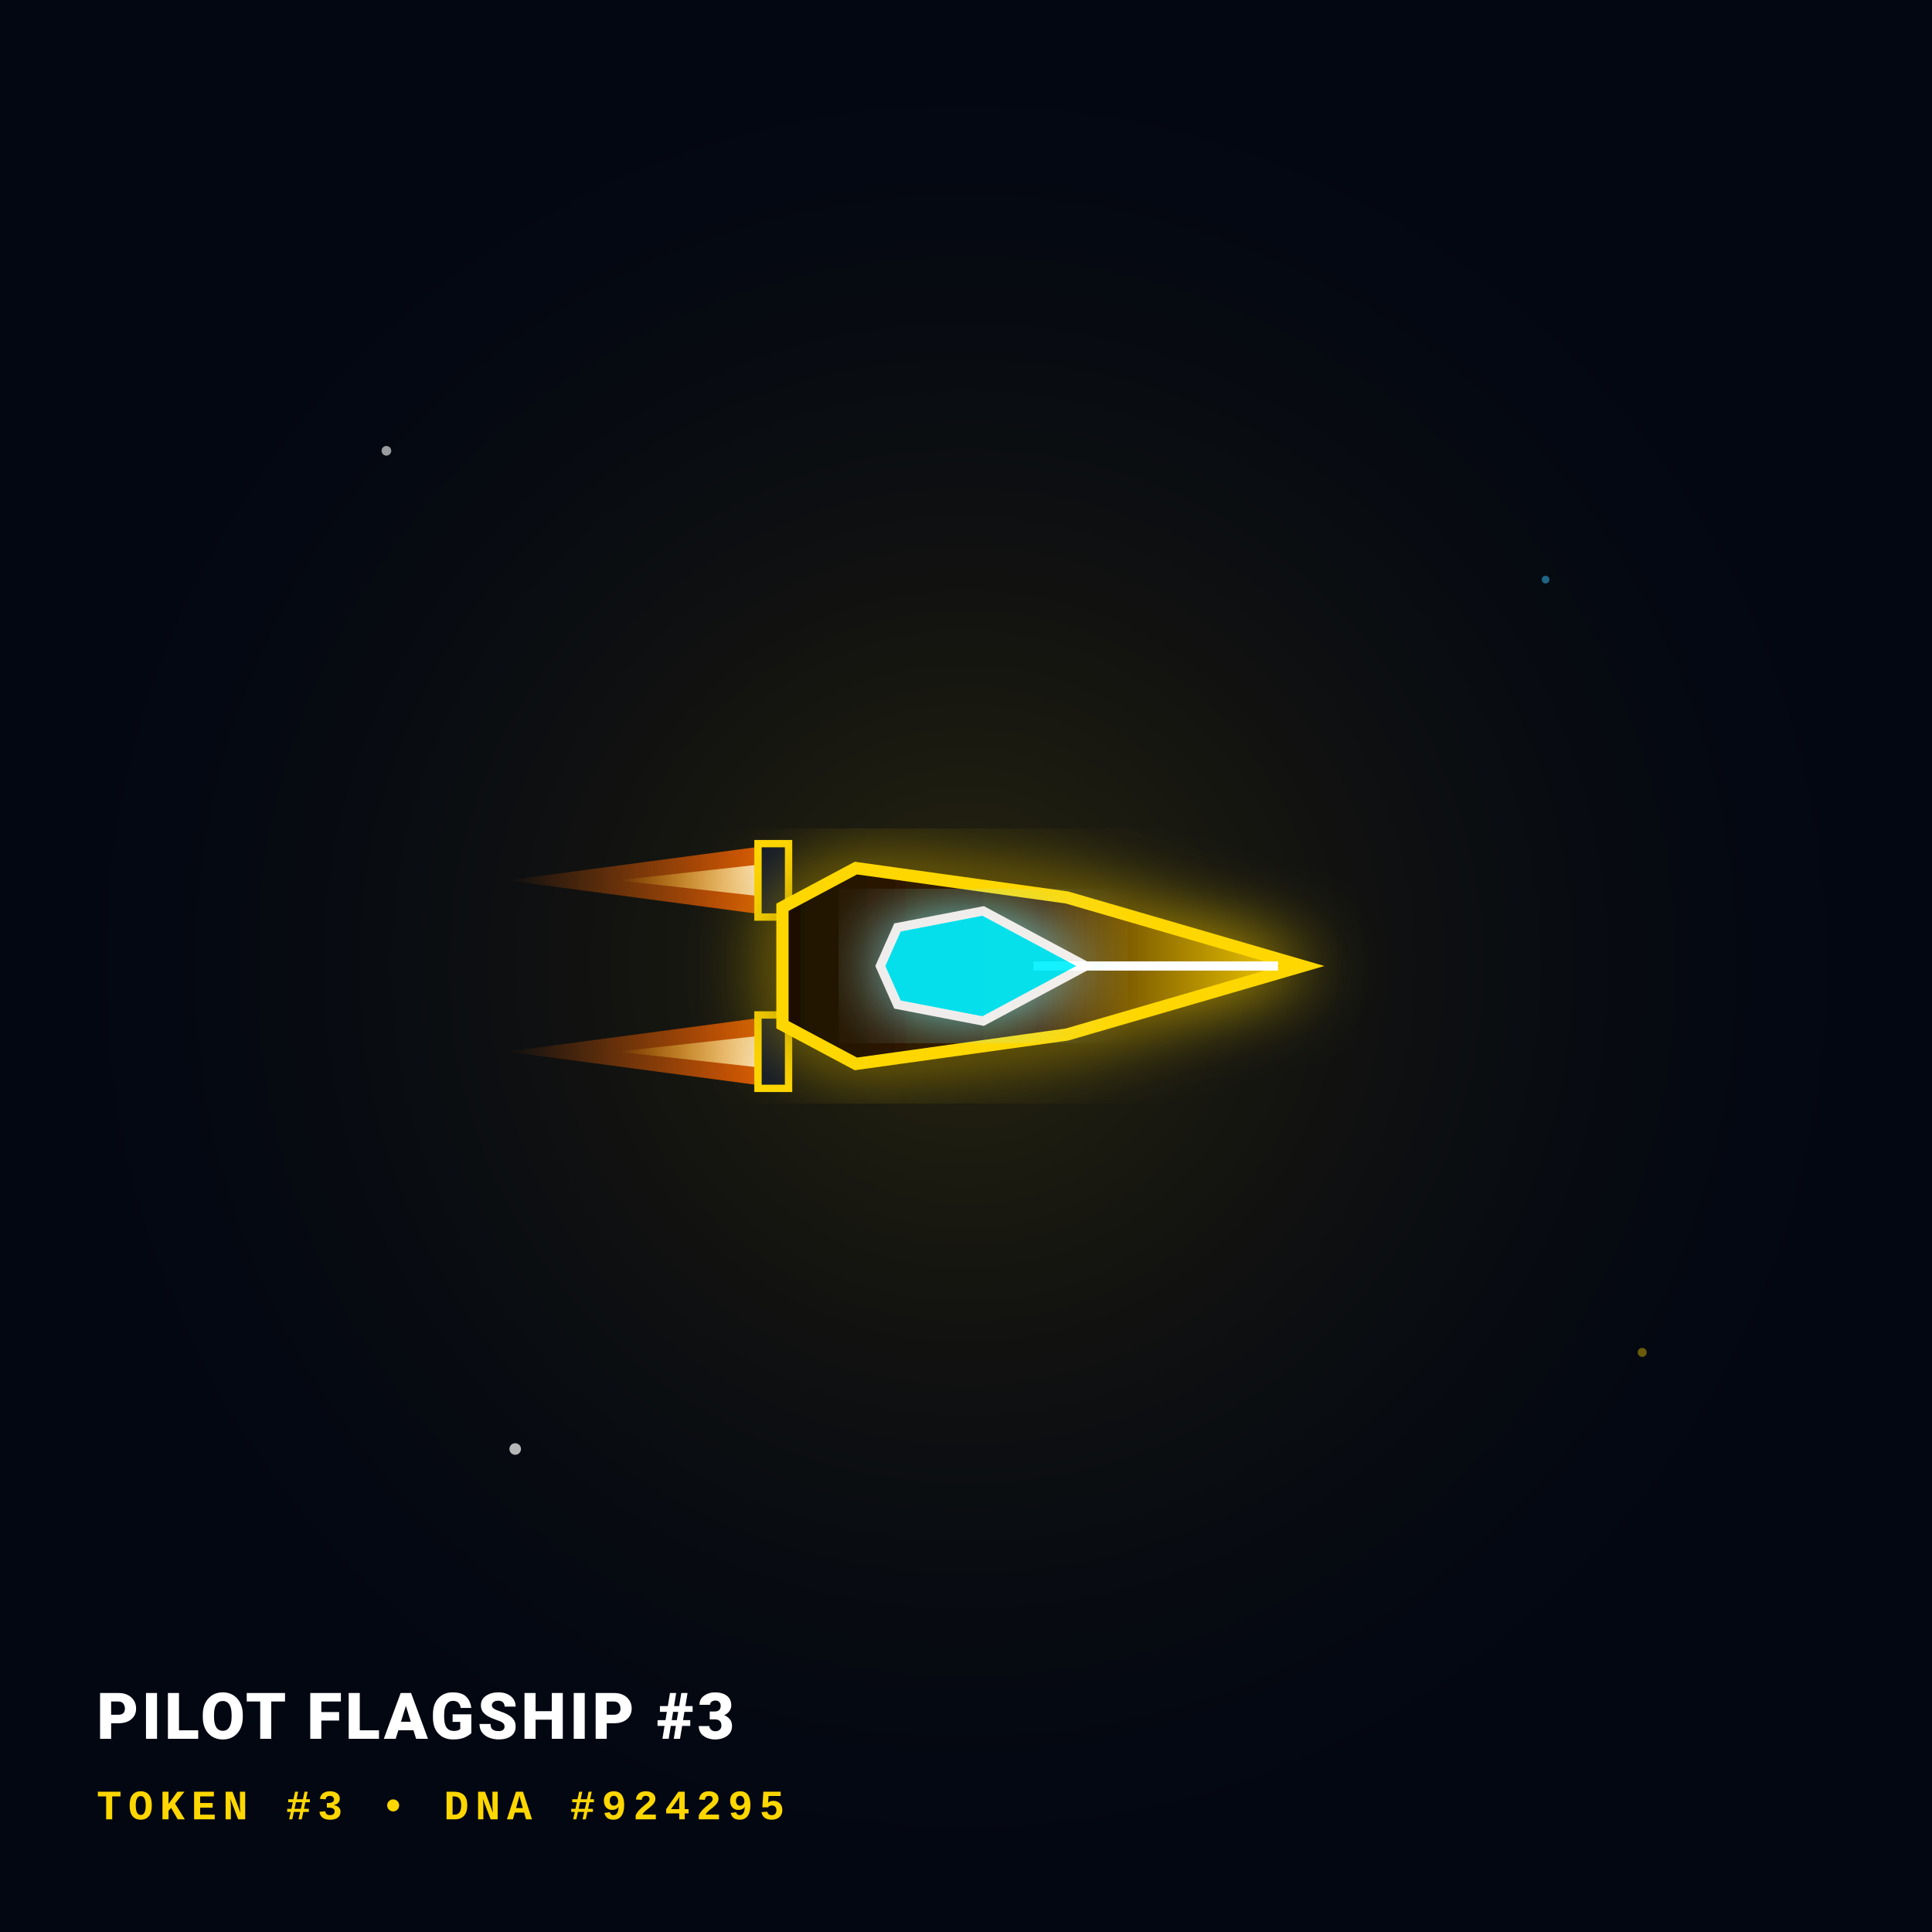
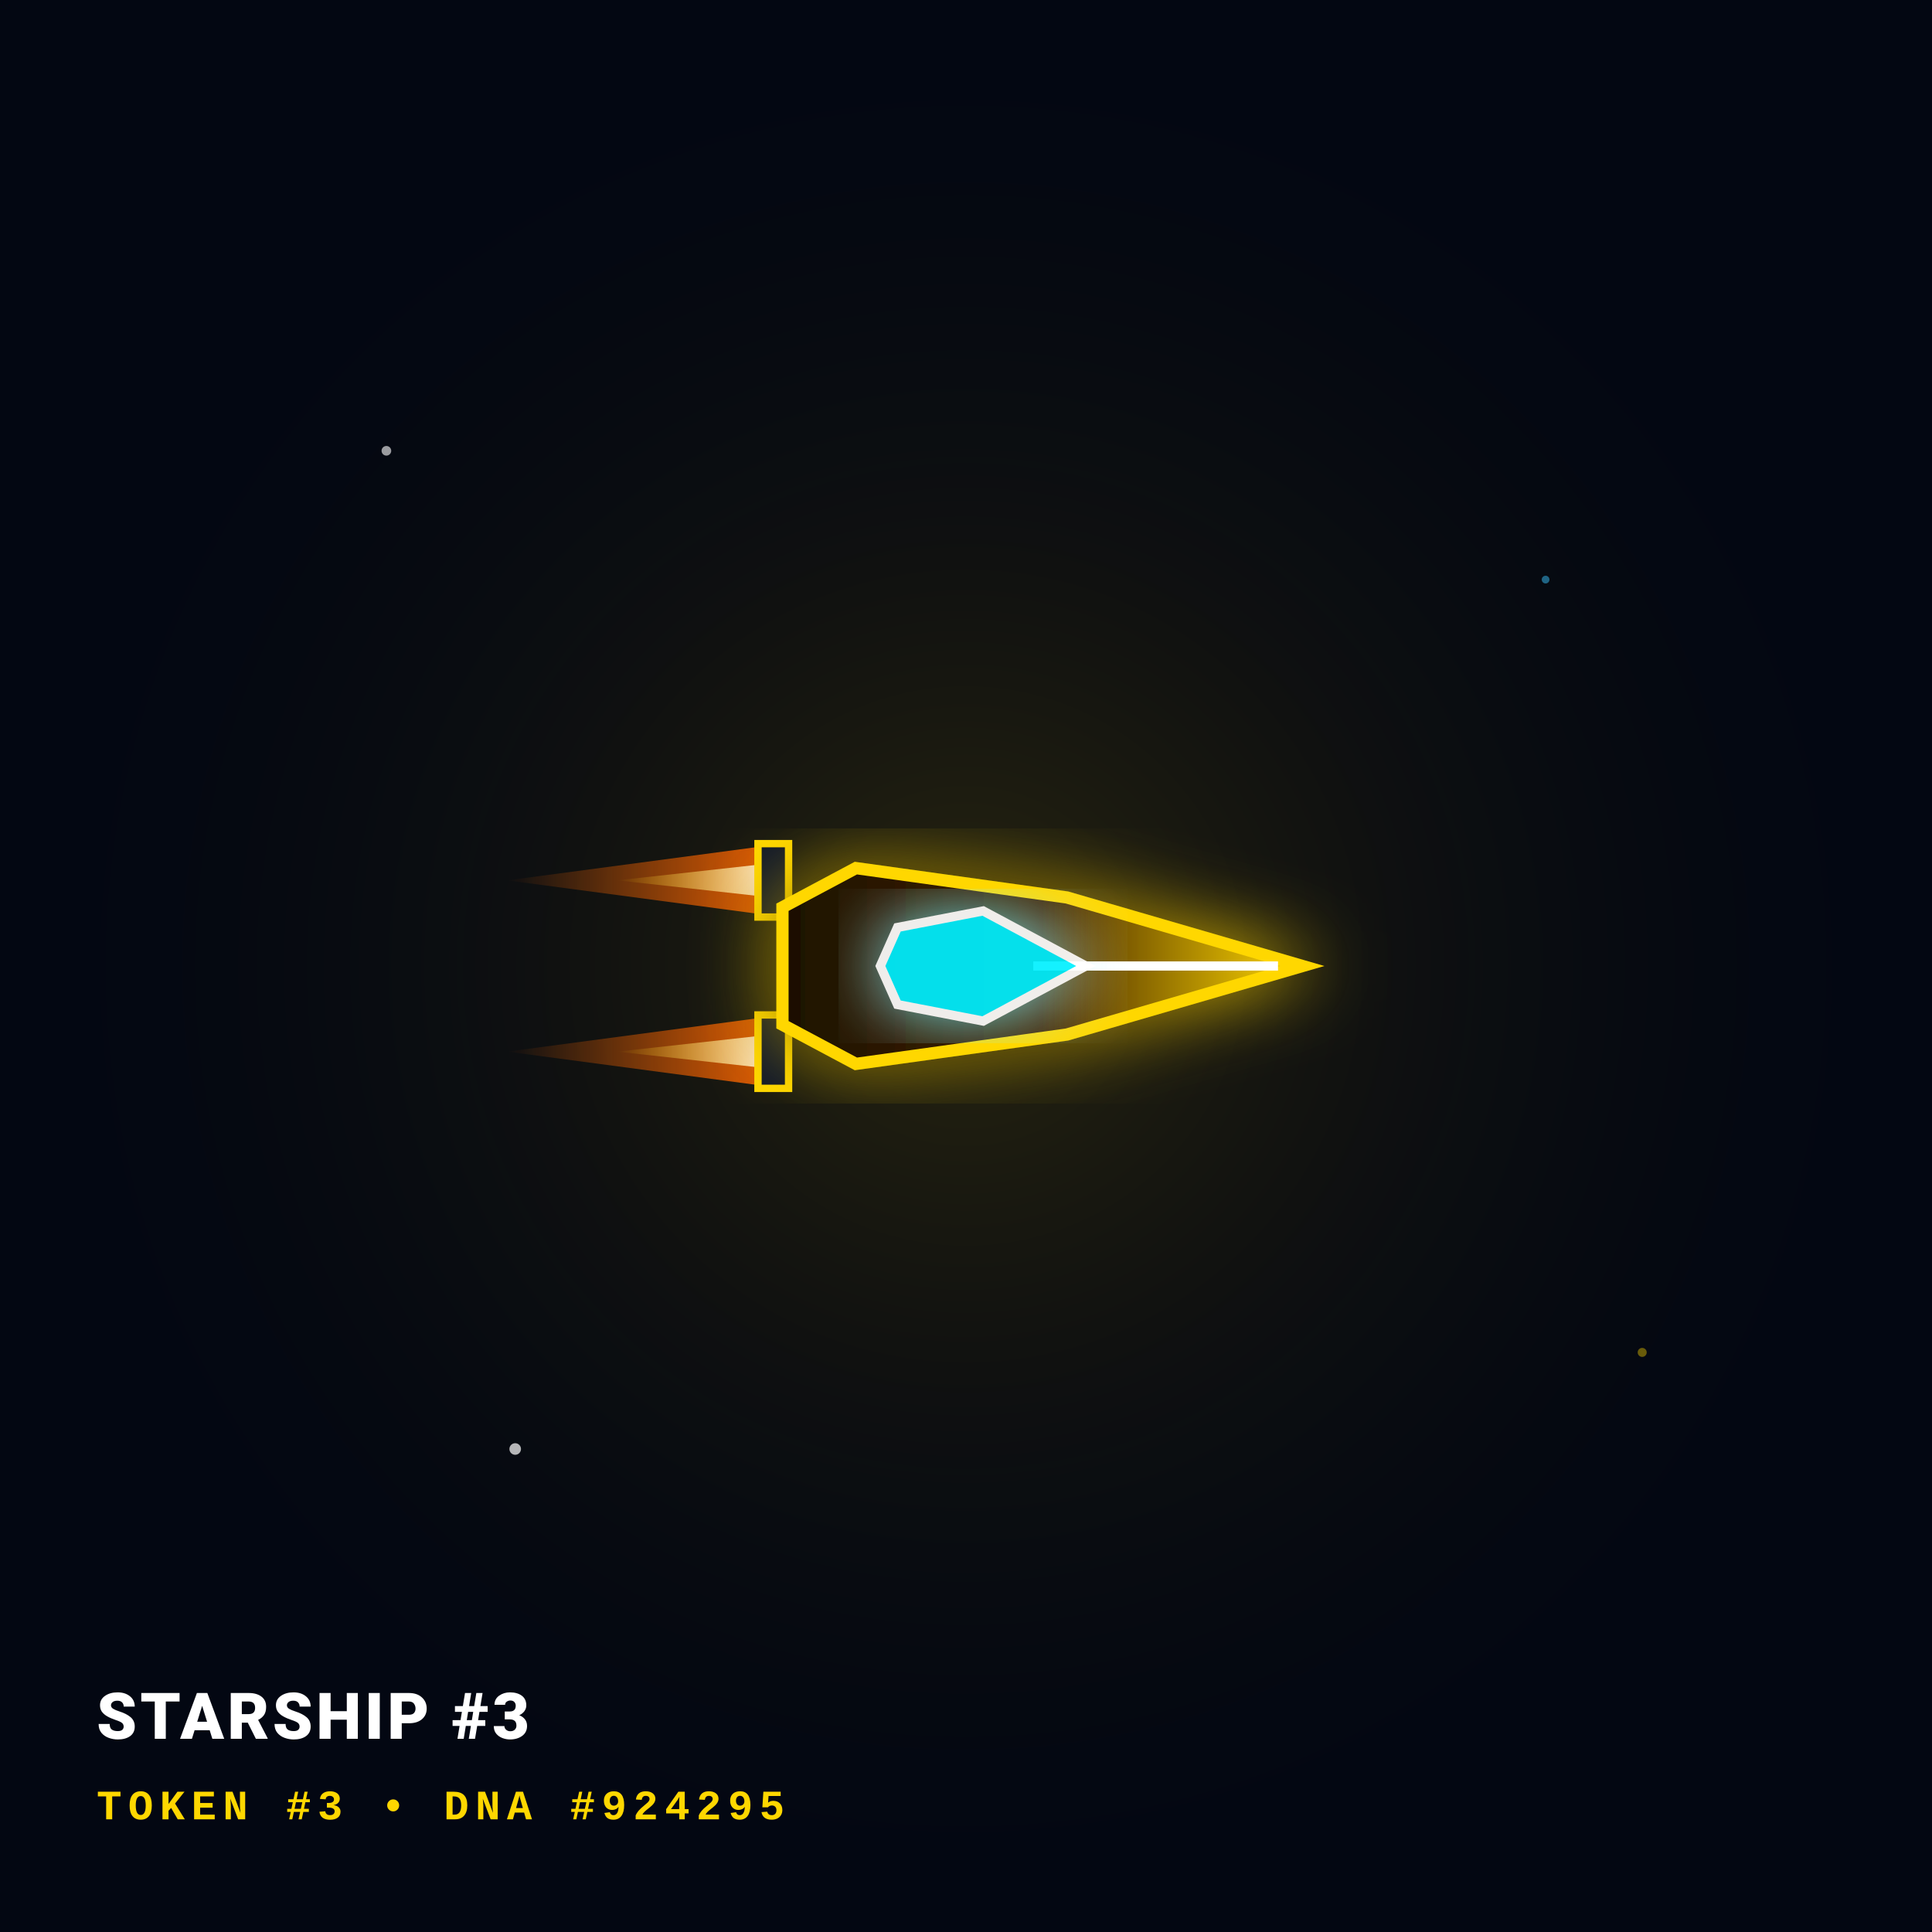
<svg xmlns="http://www.w3.org/2000/svg" viewBox="0 0 600 600" width="600" height="600">
  <defs>
    <radialGradient id="spaceGlow" cx="50%" cy="50%" r="50%">
      <stop offset="0%" stop-color="#ffd700" stop-opacity="0.15" />
      <stop offset="100%" stop-color="#02040a" stop-opacity="0" />
    </radialGradient>
    <linearGradient id="hullGrad" x1="0%" y1="0%" x2="100%" y2="0%">
      <stop offset="0%" stop-color="#1c1003" />
      <stop offset="50%" stop-color="#422405" />
      <stop offset="100%" stop-color="#ffd700" />
    </linearGradient>
    <linearGradient id="wingGrad" x1="0%" y1="0%" x2="100%" y2="0%">
      <stop offset="0%" stop-color="#422405" />
      <stop offset="100%" stop-color="#ffd700" />
    </linearGradient>
    <linearGradient id="flameGrad" x1="100%" y1="0%" x2="0%" y2="0%">
      <stop offset="0%" stop-color="#ff6600" stop-opacity="0.9" />
      <stop offset="100%" stop-color="#ff6600" stop-opacity="0" />
    </linearGradient>
    <linearGradient id="coreFlameGrad" x1="100%" y1="0%" x2="0%" y2="0%">
      <stop offset="0%" stop-color="#ffffff" stop-opacity="1" />
      <stop offset="100%" stop-color="#ffd700" stop-opacity="0" />
    </linearGradient>
    <filter id="neonGlow" x="-20%" y="-20%" width="140%" height="140%">
      <feGaussianBlur stdDeviation="6" result="blur" />
      <feMerge>
        <feMergeNode in="blur" />
        <feMergeNode in="SourceGraphic" />
      </feMerge>
    </filter>
  </defs>
  <rect width="100%" height="100%" fill="#030712" />
  <rect width="100%" height="100%" fill="url(#spaceGlow)" />
  <circle cx="120" cy="140" r="1.5" fill="#ffffff" opacity="0.6" />
  <circle cx="480" cy="180" r="1.2" fill="#38bdf8" opacity="0.5" />
  <circle cx="160" cy="450" r="1.8" fill="#ffffff" opacity="0.7" />
  <circle cx="510" cy="420" r="1.4" fill="#ffd700" opacity="0.4" />
  <g transform="translate(300, 300) scale(1.9)">
    <polygon points="-30,-20 -75,-14 -30,-8" fill="url(#flameGrad)" />
    <polygon points="-30,-17 -57,-14 -30,-11" fill="url(#coreFlameGrad)" />
    <rect x="-34" y="-20" width="5" height="12" fill="#0f172a" stroke="#ffd700" stroke-width="1.2" />
    <polygon points="-30,8 -75,14 -30,20" fill="url(#flameGrad)" />
    <polygon points="-30,11 -57,14 -30,17" fill="url(#coreFlameGrad)" />
    <rect x="-34" y="8" width="5" height="12" fill="#0f172a" stroke="#ffd700" stroke-width="1.2" />
    <polygon points="16.5,0 NaN,-60 -27,-24 -30,0 -27,24 NaN,60" fill="#1c1003" stroke="#ffd700" stroke-width="2" filter="url(#neonGlow)" />
    <polygon points="11,-4 NaN,-51 -21,-21 -5,-6" fill="url(#wingGrad)" />
    <polygon points="11,4 NaN,51 -21,21 -5,6" fill="url(#wingGrad)" />
    <polygon points="55,0 16.5,-11.2 -18,-16 -30,-9.6 -30,9.6 -18,16 16.5,11.2" fill="url(#hullGrad)" stroke="#ffd700" stroke-width="2" filter="url(#neonGlow)" />
    <line x1="51" y1="0" x2="11" y2="0" stroke="#ffffff" stroke-width="1.5" />
    <polygon points="19.6,0 2.8,-9 -11.2,-6.3 -14,0 -11.2,6.3 2.8,9" fill="#00f0ff" stroke="#ffffff" stroke-width="1.5" opacity="0.92" filter="url(#neonGlow)" />
  </g>
-   <text x="30" y="540" font-family="'Segoe UI', Roboto, sans-serif" font-weight="900" font-size="20" fill="#ffffff" letter-spacing="1">PILOT FLAGSHIP #3</text>
+   <text x="30" y="540" font-family="'Segoe UI', Roboto, sans-serif" font-weight="900" font-size="20" fill="#ffffff" letter-spacing="1">STARSHIP #3</text>
  <text x="30" y="565" font-family="'Courier New', monospace" font-weight="700" font-size="13" fill="#ffd700" letter-spacing="2">TOKEN #3 • DNA #924295</text>
</svg>
